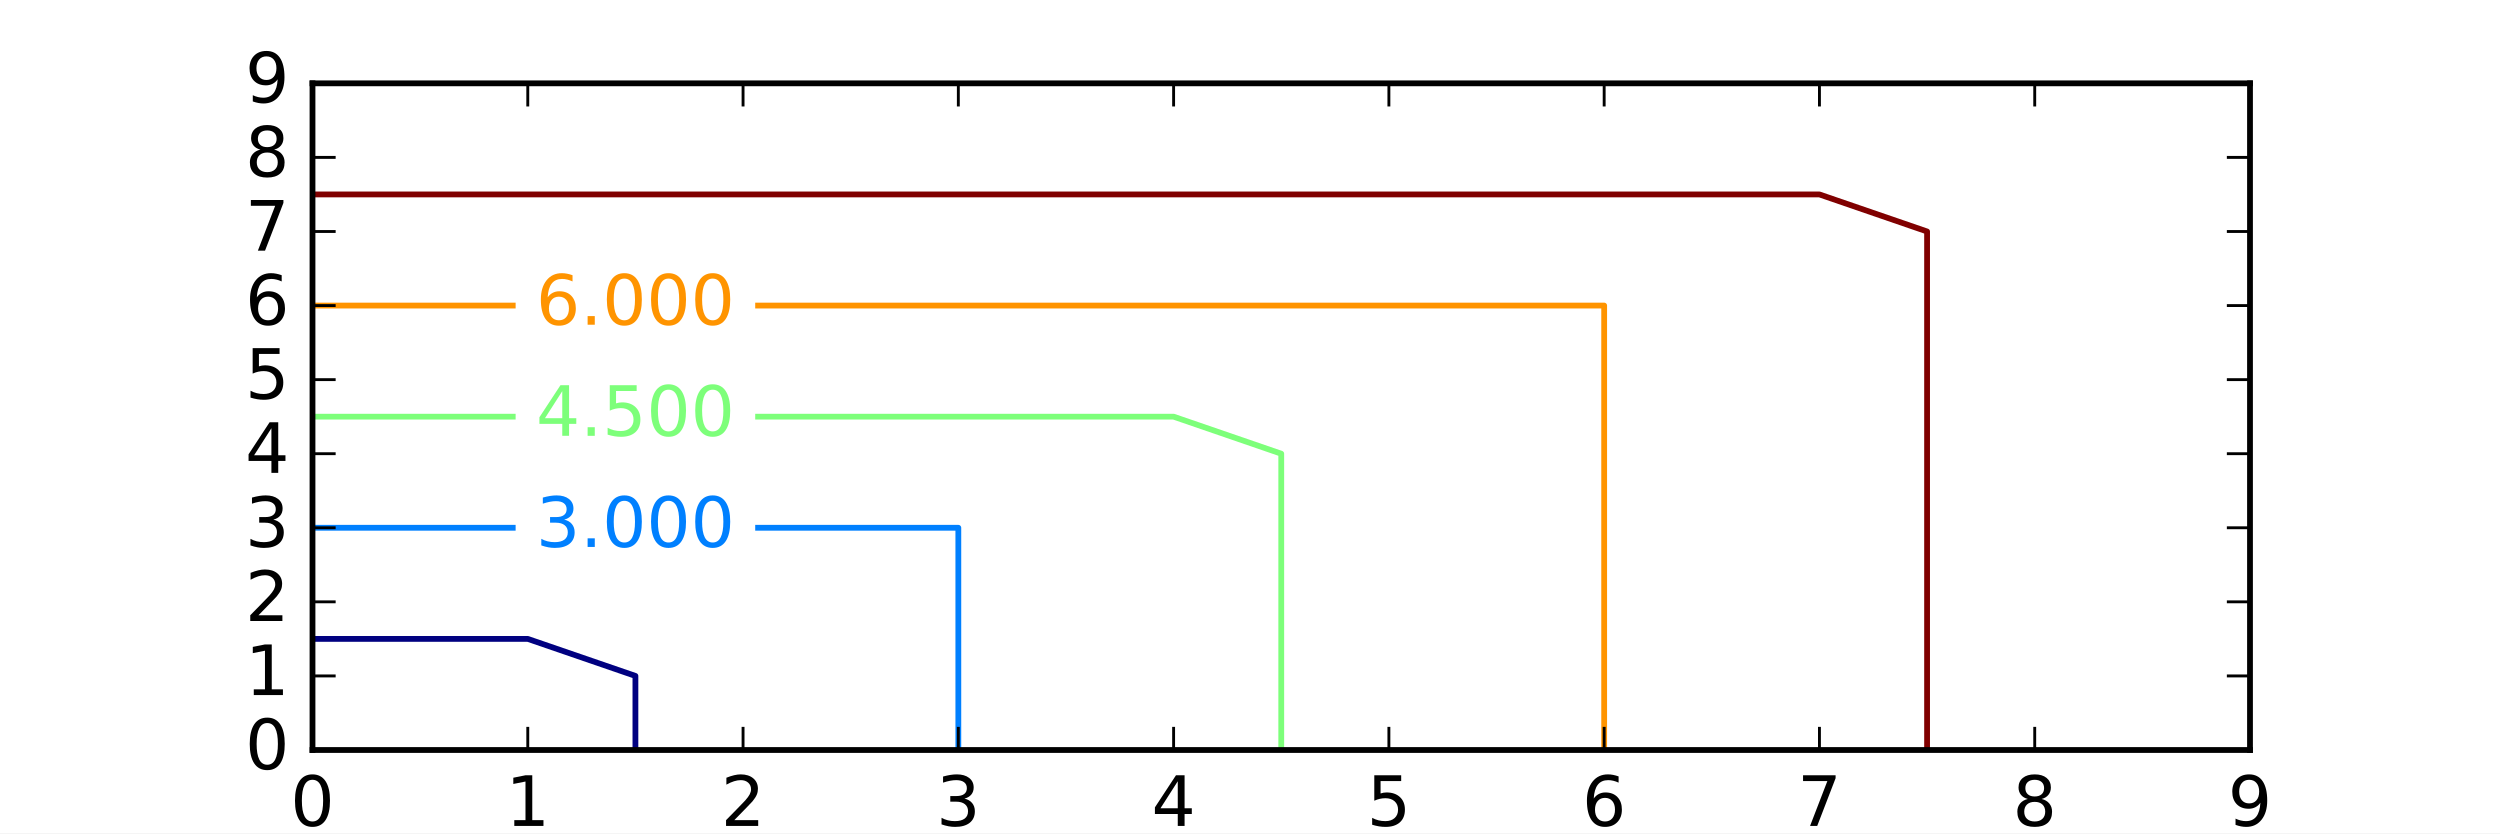
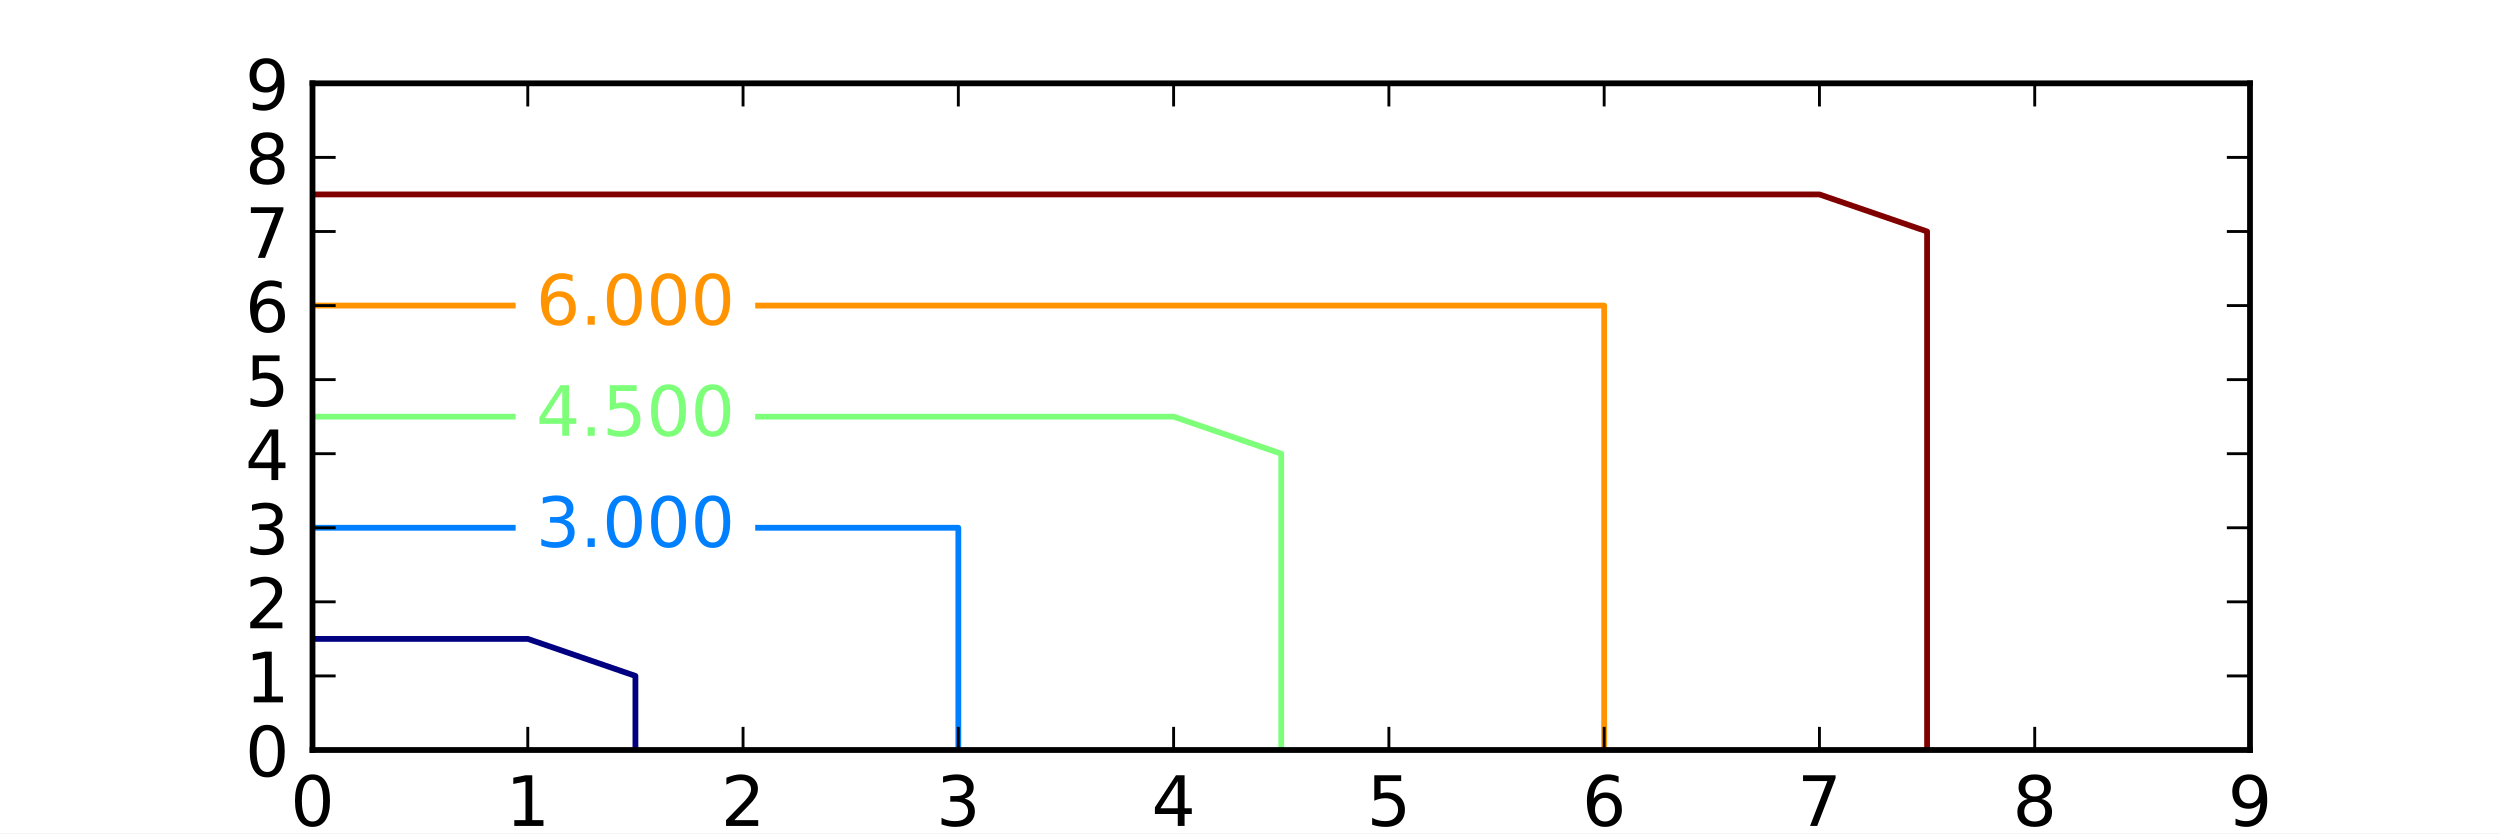
<svg xmlns="http://www.w3.org/2000/svg" xmlns:xlink="http://www.w3.org/1999/xlink" height="144pt" version="1.1" viewBox="0 0 432 144" width="432pt">
  <defs>
    <style type="text/css">
*{stroke-linecap:butt;stroke-linejoin:round;}
  </style>
  </defs>
  <g id="figure_1">
    <g id="patch_1">
      <path d="M 0 144  L 432 144  L 432 0  L 0 0  z " style="fill:#ffffff;" />
    </g>
    <g id="axes_1">
      <g id="patch_2">
        <path d="M 54 129.6  L 388.8 129.6  L 388.8 14.4  L 54 14.4  z " style="fill:#ffffff;" />
      </g>
      <g id="LineCollection_1">
-         <path clip-path="url(#p09ce9cf054)" d="M 54 110.4  L 91.2 110.4  L 109.8 116.8  L 109.8 129.6  " style="fill:none;stroke:#000080;" />
+         <path clip-path="url(#p1a466bb0e8)" d="M 54 110.4  L 91.2 110.4  L 109.8 116.8  L 109.8 129.6  " style="fill:none;stroke:#000080;" />
      </g>
      <g id="LineCollection_2">
-         <path clip-path="url(#p09ce9cf054)" d="M 54 91.2  L 89.1 91.2  " style="fill:none;stroke:#0080ff;" />
-         <path clip-path="url(#p09ce9cf054)" d="M 130.5 91.2  L 165.6 91.2  L 165.6 104  L 165.6 116.8  L 165.6 129.6  " style="fill:none;stroke:#0080ff;" />
+         <path clip-path="url(#p1a466bb0e8)" d="M 54 91.2  L 89.1 91.2  " style="fill:none;stroke:#0080ff;" />
+         <path clip-path="url(#p1a466bb0e8)" d="M 130.5 91.2  L 165.6 91.2  L 165.6 104  L 165.6 116.8  L 165.6 129.6  " style="fill:none;stroke:#0080ff;" />
      </g>
      <g id="LineCollection_3">
-         <path clip-path="url(#p09ce9cf054)" d="M 54 72  L 89.1 72  " style="fill:none;stroke:#7dff7a;" />
-         <path clip-path="url(#p09ce9cf054)" d="M 130.5 72  L 165.6 72  L 202.8 72  L 221.4 78.4  L 221.4 91.2  L 221.4 104  L 221.4 116.8  L 221.4 129.6  " style="fill:none;stroke:#7dff7a;" />
+         <path clip-path="url(#p1a466bb0e8)" d="M 54 72  L 89.1 72  " style="fill:none;stroke:#7dff7a;" />
+         <path clip-path="url(#p1a466bb0e8)" d="M 130.5 72  L 165.6 72  L 202.8 72  L 221.4 78.4  L 221.4 91.2  L 221.4 104  L 221.4 116.8  L 221.4 129.6  " style="fill:none;stroke:#7dff7a;" />
      </g>
      <g id="LineCollection_4">
-         <path clip-path="url(#p09ce9cf054)" d="M 54 52.8  L 89.1 52.8  " style="fill:none;stroke:#ff9400;" />
-         <path clip-path="url(#p09ce9cf054)" d="M 130.5 52.8  L 165.6 52.8  L 202.8 52.8  L 240 52.8  L 277.2 52.8  L 277.2 65.6  L 277.2 78.4  L 277.2 91.2  L 277.2 104  L 277.2 116.8  L 277.2 129.6  " style="fill:none;stroke:#ff9400;" />
+         <path clip-path="url(#p1a466bb0e8)" d="M 54 52.8  L 89.1 52.8  " style="fill:none;stroke:#ff9400;" />
+         <path clip-path="url(#p1a466bb0e8)" d="M 130.5 52.8  L 165.6 52.8  L 202.8 52.8  L 240 52.8  L 277.2 52.8  L 277.2 65.6  L 277.2 78.4  L 277.2 91.2  L 277.2 104  L 277.2 116.8  L 277.2 129.6  " style="fill:none;stroke:#ff9400;" />
      </g>
      <g id="LineCollection_5">
-         <path clip-path="url(#p09ce9cf054)" d="M 54 33.6  L 91.2 33.6  L 128.4 33.6  L 165.6 33.6  L 202.8 33.6  L 240 33.6  L 277.2 33.6  L 314.4 33.6  L 333 40  L 333 52.8  L 333 65.6  L 333 78.4  L 333 91.2  L 333 104  L 333 116.8  L 333 129.6  " style="fill:none;stroke:#800000;" />
+         <path clip-path="url(#p1a466bb0e8)" d="M 54 33.6  L 91.2 33.6  L 128.4 33.6  L 165.6 33.6  L 202.8 33.6  L 240 33.6  L 277.2 33.6  L 314.4 33.6  L 333 40  L 333 52.8  L 333 65.6  L 333 78.4  L 333 91.2  L 333 104  L 333 116.8  L 333 129.6  " style="fill:none;stroke:#800000;" />
      </g>
      <g id="patch_3">
        <path d="M 54 129.6  L 54 14.4  " style="fill:none;stroke:#000000;stroke-linecap:square;stroke-linejoin:miter;" />
      </g>
      <g id="patch_4">
        <path d="M 388.8 129.6  L 388.8 14.4  " style="fill:none;stroke:#000000;stroke-linecap:square;stroke-linejoin:miter;" />
      </g>
      <g id="patch_5">
        <path d="M 54 129.6  L 388.8 129.6  " style="fill:none;stroke:#000000;stroke-linecap:square;stroke-linejoin:miter;" />
      </g>
      <g id="patch_6">
        <path d="M 54 14.4  L 388.8 14.4  " style="fill:none;stroke:#000000;stroke-linecap:square;stroke-linejoin:miter;" />
      </g>
      <g id="matplotlib.axis_1">
        <g id="xtick_1">
          <g id="line2d_1">
            <defs>
-               <path d="M 0 0  L 0 -4  " id="m917fa9144b" style="stroke:#000000;stroke-width:0.5;" />
-             </defs>
-             <g>
-               <use style="stroke:#000000;stroke-width:0.5;" x="54.0" xlink:href="#m917fa9144b" y="129.6" />
+               <path d="M 0 0  L 0 -4  " id="m368fc901b1" style="stroke:#000000;stroke-width:0.5;" />
+             </defs>
+             <g>
+               <use style="stroke:#000000;stroke-width:0.5;" x="54" xlink:href="#m368fc901b1" y="129.6" />
            </g>
          </g>
          <g id="line2d_2">
            <defs>
-               <path d="M 0 0  L 0 4  " id="m1e1cea2c4a" style="stroke:#000000;stroke-width:0.5;" />
-             </defs>
-             <g>
-               <use style="stroke:#000000;stroke-width:0.5;" x="54.0" xlink:href="#m1e1cea2c4a" y="14.4" />
+               <path d="M 0 0  L 0 4  " id="mc63e59a608" style="stroke:#000000;stroke-width:0.5;" />
+             </defs>
+             <g>
+               <use style="stroke:#000000;stroke-width:0.5;" x="54" xlink:href="#mc63e59a608" y="14.4" />
            </g>
          </g>
          <g id="text_1">
            <defs>
              <path d="M 31.781 66.406  Q 24.172 66.406 20.328 58.906  Q 16.5 51.422 16.5 36.375  Q 16.5 21.391 20.328 13.891  Q 24.172 6.391 31.781 6.391  Q 39.453 6.391 43.281 13.891  Q 47.125 21.391 47.125 36.375  Q 47.125 51.422 43.281 58.906  Q 39.453 66.406 31.781 66.406  M 31.781 74.219  Q 44.047 74.219 50.516 64.516  Q 56.984 54.828 56.984 36.375  Q 56.984 17.969 50.516 8.266  Q 44.047 -1.422 31.781 -1.422  Q 19.531 -1.422 13.062 8.266  Q 6.594 17.969 6.594 36.375  Q 6.594 54.828 13.062 64.516  Q 19.531 74.219 31.781 74.219  " id="DejaVuSans-30" />
            </defs>
            <g transform="translate(50.1825 142.7181)scale(0.12 -0.12)">
              <use xlink:href="#DejaVuSans-30" />
            </g>
          </g>
        </g>
        <g id="xtick_2">
          <g id="line2d_3">
            <g>
-               <use style="stroke:#000000;stroke-width:0.5;" x="91.2" xlink:href="#m917fa9144b" y="129.6" />
+               <use style="stroke:#000000;stroke-width:0.5;" x="91.2" xlink:href="#m368fc901b1" y="129.6" />
            </g>
          </g>
          <g id="line2d_4">
            <g>
-               <use style="stroke:#000000;stroke-width:0.5;" x="91.2" xlink:href="#m1e1cea2c4a" y="14.4" />
+               <use style="stroke:#000000;stroke-width:0.5;" x="91.2" xlink:href="#mc63e59a608" y="14.4" />
            </g>
          </g>
          <g id="text_2">
            <defs>
              <path d="M 12.406 8.297  L 28.516 8.297  L 28.516 63.922  L 10.984 60.406  L 10.984 69.391  L 28.422 72.906  L 38.281 72.906  L 38.281 8.297  L 54.391 8.297  L 54.391 0  L 12.406 0  z " id="DejaVuSans-31" />
            </defs>
            <g transform="translate(87.3825 142.7181)scale(0.12 -0.12)">
              <use xlink:href="#DejaVuSans-31" />
            </g>
          </g>
        </g>
        <g id="xtick_3">
          <g id="line2d_5">
            <g>
-               <use style="stroke:#000000;stroke-width:0.5;" x="128.4" xlink:href="#m917fa9144b" y="129.6" />
+               <use style="stroke:#000000;stroke-width:0.5;" x="128.4" xlink:href="#m368fc901b1" y="129.6" />
            </g>
          </g>
          <g id="line2d_6">
            <g>
-               <use style="stroke:#000000;stroke-width:0.5;" x="128.4" xlink:href="#m1e1cea2c4a" y="14.4" />
+               <use style="stroke:#000000;stroke-width:0.5;" x="128.4" xlink:href="#mc63e59a608" y="14.4" />
            </g>
          </g>
          <g id="text_3">
            <defs>
              <path d="M 19.188 8.297  L 53.609 8.297  L 53.609 0  L 7.328 0  L 7.328 8.297  Q 12.938 14.109 22.625 23.891  Q 32.328 33.688 34.812 36.531  Q 39.547 41.844 41.422 45.531  Q 43.312 49.219 43.312 52.781  Q 43.312 58.594 39.234 62.25  Q 35.156 65.922 28.609 65.922  Q 23.969 65.922 18.812 64.312  Q 13.672 62.703 7.812 59.422  L 7.812 69.391  Q 13.766 71.781 18.938 73  Q 24.125 74.219 28.422 74.219  Q 39.75 74.219 46.484 68.547  Q 53.219 62.891 53.219 53.422  Q 53.219 48.922 51.531 44.891  Q 49.859 40.875 45.406 35.406  Q 44.188 33.984 37.641 27.219  Q 31.109 20.453 19.188 8.297  " id="DejaVuSans-32" />
            </defs>
            <g transform="translate(124.5825 142.7181)scale(0.12 -0.12)">
              <use xlink:href="#DejaVuSans-32" />
            </g>
          </g>
        </g>
        <g id="xtick_4">
          <g id="line2d_7">
            <g>
-               <use style="stroke:#000000;stroke-width:0.5;" x="165.6" xlink:href="#m917fa9144b" y="129.6" />
+               <use style="stroke:#000000;stroke-width:0.5;" x="165.6" xlink:href="#m368fc901b1" y="129.6" />
            </g>
          </g>
          <g id="line2d_8">
            <g>
-               <use style="stroke:#000000;stroke-width:0.5;" x="165.6" xlink:href="#m1e1cea2c4a" y="14.4" />
+               <use style="stroke:#000000;stroke-width:0.5;" x="165.6" xlink:href="#mc63e59a608" y="14.4" />
            </g>
          </g>
          <g id="text_4">
            <defs>
              <path d="M 40.578 39.312  Q 47.656 37.797 51.625 33  Q 55.609 28.219 55.609 21.188  Q 55.609 10.406 48.188 4.484  Q 40.766 -1.422 27.094 -1.422  Q 22.516 -1.422 17.656 -0.516  Q 12.797 0.391 7.625 2.203  L 7.625 11.719  Q 11.719 9.328 16.594 8.109  Q 21.484 6.891 26.812 6.891  Q 36.078 6.891 40.938 10.547  Q 45.797 14.203 45.797 21.188  Q 45.797 27.641 41.281 31.266  Q 36.766 34.906 28.719 34.906  L 20.219 34.906  L 20.219 43.016  L 29.109 43.016  Q 36.375 43.016 40.234 45.922  Q 44.094 48.828 44.094 54.297  Q 44.094 59.906 40.109 62.906  Q 36.141 65.922 28.719 65.922  Q 24.656 65.922 20.016 65.031  Q 15.375 64.156 9.812 62.312  L 9.812 71.094  Q 15.438 72.656 20.344 73.438  Q 25.25 74.219 29.594 74.219  Q 40.828 74.219 47.359 69.109  Q 53.906 64.016 53.906 55.328  Q 53.906 49.266 50.438 45.094  Q 46.969 40.922 40.578 39.312  " id="DejaVuSans-33" />
            </defs>
            <g transform="translate(161.7825 142.7181)scale(0.12 -0.12)">
              <use xlink:href="#DejaVuSans-33" />
            </g>
          </g>
        </g>
        <g id="xtick_5">
          <g id="line2d_9">
            <g>
-               <use style="stroke:#000000;stroke-width:0.5;" x="202.8" xlink:href="#m917fa9144b" y="129.6" />
+               <use style="stroke:#000000;stroke-width:0.5;" x="202.8" xlink:href="#m368fc901b1" y="129.6" />
            </g>
          </g>
          <g id="line2d_10">
            <g>
-               <use style="stroke:#000000;stroke-width:0.5;" x="202.8" xlink:href="#m1e1cea2c4a" y="14.4" />
+               <use style="stroke:#000000;stroke-width:0.5;" x="202.8" xlink:href="#mc63e59a608" y="14.4" />
            </g>
          </g>
          <g id="text_5">
            <defs>
              <path d="M 37.797 64.312  L 12.891 25.391  L 37.797 25.391  z M 35.203 72.906  L 47.609 72.906  L 47.609 25.391  L 58.016 25.391  L 58.016 17.188  L 47.609 17.188  L 47.609 0  L 37.797 0  L 37.797 17.188  L 4.891 17.188  L 4.891 26.703  z " id="DejaVuSans-34" />
            </defs>
            <g transform="translate(198.9825 142.7181)scale(0.12 -0.12)">
              <use xlink:href="#DejaVuSans-34" />
            </g>
          </g>
        </g>
        <g id="xtick_6">
          <g id="line2d_11">
            <g>
-               <use style="stroke:#000000;stroke-width:0.5;" x="240.0" xlink:href="#m917fa9144b" y="129.6" />
+               <use style="stroke:#000000;stroke-width:0.5;" x="240" xlink:href="#m368fc901b1" y="129.6" />
            </g>
          </g>
          <g id="line2d_12">
            <g>
-               <use style="stroke:#000000;stroke-width:0.5;" x="240.0" xlink:href="#m1e1cea2c4a" y="14.4" />
+               <use style="stroke:#000000;stroke-width:0.5;" x="240" xlink:href="#mc63e59a608" y="14.4" />
            </g>
          </g>
          <g id="text_6">
            <defs>
              <path d="M 10.797 72.906  L 49.516 72.906  L 49.516 64.594  L 19.828 64.594  L 19.828 46.734  Q 21.969 47.469 24.109 47.828  Q 26.266 48.188 28.422 48.188  Q 40.625 48.188 47.75 41.5  Q 54.891 34.812 54.891 23.391  Q 54.891 11.625 47.562 5.094  Q 40.234 -1.422 26.906 -1.422  Q 22.312 -1.422 17.547 -0.641  Q 12.797 0.141 7.719 1.703  L 7.719 11.625  Q 12.109 9.234 16.797 8.062  Q 21.484 6.891 26.703 6.891  Q 35.156 6.891 40.078 11.328  Q 45.016 15.766 45.016 23.391  Q 45.016 31 40.078 35.438  Q 35.156 39.891 26.703 39.891  Q 22.75 39.891 18.812 39.016  Q 14.891 38.141 10.797 36.281  z " id="DejaVuSans-35" />
            </defs>
            <g transform="translate(236.1825 142.7181)scale(0.12 -0.12)">
              <use xlink:href="#DejaVuSans-35" />
            </g>
          </g>
        </g>
        <g id="xtick_7">
          <g id="line2d_13">
            <g>
-               <use style="stroke:#000000;stroke-width:0.5;" x="277.2" xlink:href="#m917fa9144b" y="129.6" />
+               <use style="stroke:#000000;stroke-width:0.5;" x="277.2" xlink:href="#m368fc901b1" y="129.6" />
            </g>
          </g>
          <g id="line2d_14">
            <g>
-               <use style="stroke:#000000;stroke-width:0.5;" x="277.2" xlink:href="#m1e1cea2c4a" y="14.4" />
+               <use style="stroke:#000000;stroke-width:0.5;" x="277.2" xlink:href="#mc63e59a608" y="14.4" />
            </g>
          </g>
          <g id="text_7">
            <defs>
              <path d="M 33.016 40.375  Q 26.375 40.375 22.484 35.828  Q 18.609 31.297 18.609 23.391  Q 18.609 15.531 22.484 10.953  Q 26.375 6.391 33.016 6.391  Q 39.656 6.391 43.531 10.953  Q 47.406 15.531 47.406 23.391  Q 47.406 31.297 43.531 35.828  Q 39.656 40.375 33.016 40.375  M 52.594 71.297  L 52.594 62.312  Q 48.875 64.062 45.094 64.984  Q 41.312 65.922 37.594 65.922  Q 27.828 65.922 22.672 59.328  Q 17.531 52.734 16.797 39.406  Q 19.672 43.656 24.016 45.922  Q 28.375 48.188 33.594 48.188  Q 44.578 48.188 50.953 41.516  Q 57.328 34.859 57.328 23.391  Q 57.328 12.156 50.688 5.359  Q 44.047 -1.422 33.016 -1.422  Q 20.359 -1.422 13.672 8.266  Q 6.984 17.969 6.984 36.375  Q 6.984 53.656 15.188 63.938  Q 23.391 74.219 37.203 74.219  Q 40.922 74.219 44.703 73.484  Q 48.484 72.75 52.594 71.297  " id="DejaVuSans-36" />
            </defs>
            <g transform="translate(273.3825 142.7181)scale(0.12 -0.12)">
              <use xlink:href="#DejaVuSans-36" />
            </g>
          </g>
        </g>
        <g id="xtick_8">
          <g id="line2d_15">
            <g>
-               <use style="stroke:#000000;stroke-width:0.5;" x="314.4" xlink:href="#m917fa9144b" y="129.6" />
+               <use style="stroke:#000000;stroke-width:0.5;" x="314.4" xlink:href="#m368fc901b1" y="129.6" />
            </g>
          </g>
          <g id="line2d_16">
            <g>
-               <use style="stroke:#000000;stroke-width:0.5;" x="314.4" xlink:href="#m1e1cea2c4a" y="14.4" />
+               <use style="stroke:#000000;stroke-width:0.5;" x="314.4" xlink:href="#mc63e59a608" y="14.4" />
            </g>
          </g>
          <g id="text_8">
            <defs>
              <path d="M 8.203 72.906  L 55.078 72.906  L 55.078 68.703  L 28.609 0  L 18.312 0  L 43.219 64.594  L 8.203 64.594  z " id="DejaVuSans-37" />
            </defs>
            <g transform="translate(310.5825 142.7181)scale(0.12 -0.12)">
              <use xlink:href="#DejaVuSans-37" />
            </g>
          </g>
        </g>
        <g id="xtick_9">
          <g id="line2d_17">
            <g>
-               <use style="stroke:#000000;stroke-width:0.5;" x="351.6" xlink:href="#m917fa9144b" y="129.6" />
+               <use style="stroke:#000000;stroke-width:0.5;" x="351.6" xlink:href="#m368fc901b1" y="129.6" />
            </g>
          </g>
          <g id="line2d_18">
            <g>
-               <use style="stroke:#000000;stroke-width:0.5;" x="351.6" xlink:href="#m1e1cea2c4a" y="14.4" />
+               <use style="stroke:#000000;stroke-width:0.5;" x="351.6" xlink:href="#mc63e59a608" y="14.4" />
            </g>
          </g>
          <g id="text_9">
            <defs>
              <path d="M 31.781 34.625  Q 24.75 34.625 20.719 30.859  Q 16.703 27.094 16.703 20.516  Q 16.703 13.922 20.719 10.156  Q 24.75 6.391 31.781 6.391  Q 38.812 6.391 42.859 10.172  Q 46.922 13.969 46.922 20.516  Q 46.922 27.094 42.891 30.859  Q 38.875 34.625 31.781 34.625  M 21.922 38.812  Q 15.578 40.375 12.031 44.719  Q 8.5 49.078 8.5 55.328  Q 8.5 64.062 14.719 69.141  Q 20.953 74.219 31.781 74.219  Q 42.672 74.219 48.875 69.141  Q 55.078 64.062 55.078 55.328  Q 55.078 49.078 51.531 44.719  Q 48 40.375 41.703 38.812  Q 48.828 37.156 52.797 32.312  Q 56.781 27.484 56.781 20.516  Q 56.781 9.906 50.312 4.234  Q 43.844 -1.422 31.781 -1.422  Q 19.734 -1.422 13.25 4.234  Q 6.781 9.906 6.781 20.516  Q 6.781 27.484 10.781 32.312  Q 14.797 37.156 21.922 38.812  M 18.312 54.391  Q 18.312 48.734 21.844 45.562  Q 25.391 42.391 31.781 42.391  Q 38.141 42.391 41.719 45.562  Q 45.312 48.734 45.312 54.391  Q 45.312 60.062 41.719 63.234  Q 38.141 66.406 31.781 66.406  Q 25.391 66.406 21.844 63.234  Q 18.312 60.062 18.312 54.391  " id="DejaVuSans-38" />
            </defs>
            <g transform="translate(347.7825 142.7181)scale(0.12 -0.12)">
              <use xlink:href="#DejaVuSans-38" />
            </g>
          </g>
        </g>
        <g id="xtick_10">
          <g id="line2d_19">
            <g>
-               <use style="stroke:#000000;stroke-width:0.5;" x="388.8" xlink:href="#m917fa9144b" y="129.6" />
+               <use style="stroke:#000000;stroke-width:0.5;" x="388.8" xlink:href="#m368fc901b1" y="129.6" />
            </g>
          </g>
          <g id="line2d_20">
            <g>
-               <use style="stroke:#000000;stroke-width:0.5;" x="388.8" xlink:href="#m1e1cea2c4a" y="14.4" />
+               <use style="stroke:#000000;stroke-width:0.5;" x="388.8" xlink:href="#mc63e59a608" y="14.4" />
            </g>
          </g>
          <g id="text_10">
            <defs>
              <path d="M 10.984 1.516  L 10.984 10.5  Q 14.703 8.734 18.5 7.812  Q 22.312 6.891 25.984 6.891  Q 35.75 6.891 40.891 13.453  Q 46.047 20.016 46.781 33.406  Q 43.953 29.203 39.594 26.953  Q 35.25 24.703 29.984 24.703  Q 19.047 24.703 12.672 31.312  Q 6.297 37.938 6.297 49.422  Q 6.297 60.641 12.938 67.422  Q 19.578 74.219 30.609 74.219  Q 43.266 74.219 49.922 64.516  Q 56.594 54.828 56.594 36.375  Q 56.594 19.141 48.406 8.859  Q 40.234 -1.422 26.422 -1.422  Q 22.703 -1.422 18.891 -0.688  Q 15.094 0.047 10.984 1.516  M 30.609 32.422  Q 37.25 32.422 41.125 36.953  Q 45.016 41.5 45.016 49.422  Q 45.016 57.281 41.125 61.844  Q 37.25 66.406 30.609 66.406  Q 23.969 66.406 20.094 61.844  Q 16.219 57.281 16.219 49.422  Q 16.219 41.5 20.094 36.953  Q 23.969 32.422 30.609 32.422  " id="DejaVuSans-39" />
            </defs>
            <g transform="translate(384.9825 142.7181)scale(0.12 -0.12)">
              <use xlink:href="#DejaVuSans-39" />
            </g>
          </g>
        </g>
      </g>
      <g id="matplotlib.axis_2">
        <g id="ytick_1">
          <g id="line2d_21">
            <defs>
-               <path d="M 0 0  L 4 0  " id="m42a097794b" style="stroke:#000000;stroke-width:0.5;" />
-             </defs>
-             <g>
-               <use style="stroke:#000000;stroke-width:0.5;" x="54.0" xlink:href="#m42a097794b" y="129.6" />
+               <path d="M 0 0  L 4 0  " id="m556f96d829" style="stroke:#000000;stroke-width:0.5;" />
+             </defs>
+             <g>
+               <use style="stroke:#000000;stroke-width:0.5;" x="54" xlink:href="#m556f96d829" y="129.6" />
            </g>
          </g>
          <g id="line2d_22">
            <defs>
-               <path d="M 0 0  L -4 0  " id="mc5f59f27c6" style="stroke:#000000;stroke-width:0.5;" />
-             </defs>
-             <g>
-               <use style="stroke:#000000;stroke-width:0.5;" x="388.8" xlink:href="#mc5f59f27c6" y="129.6" />
+               <path d="M 0 0  L -4 0  " id="m27e32ca04a" style="stroke:#000000;stroke-width:0.5;" />
+             </defs>
+             <g>
+               <use style="stroke:#000000;stroke-width:0.5;" x="388.8" xlink:href="#m27e32ca04a" y="129.6" />
            </g>
          </g>
          <g id="text_11">
-             <g transform="translate(42.365 132.9112)scale(0.12 -0.12)">
+             <g transform="translate(42.365 134.1591)scale(0.12 -0.12)">
              <use xlink:href="#DejaVuSans-30" />
            </g>
          </g>
        </g>
        <g id="ytick_2">
          <g id="line2d_23">
            <g>
-               <use style="stroke:#000000;stroke-width:0.5;" x="54.0" xlink:href="#m42a097794b" y="116.8" />
+               <use style="stroke:#000000;stroke-width:0.5;" x="54" xlink:href="#m556f96d829" y="116.8" />
            </g>
          </g>
          <g id="line2d_24">
            <g>
-               <use style="stroke:#000000;stroke-width:0.5;" x="388.8" xlink:href="#mc5f59f27c6" y="116.8" />
+               <use style="stroke:#000000;stroke-width:0.5;" x="388.8" xlink:href="#m27e32ca04a" y="116.8" />
            </g>
          </g>
          <g id="text_12">
-             <g transform="translate(42.365 120.1112)scale(0.12 -0.12)">
+             <g transform="translate(42.365 121.3591)scale(0.12 -0.12)">
              <use xlink:href="#DejaVuSans-31" />
            </g>
          </g>
        </g>
        <g id="ytick_3">
          <g id="line2d_25">
            <g>
-               <use style="stroke:#000000;stroke-width:0.5;" x="54.0" xlink:href="#m42a097794b" y="104.0" />
+               <use style="stroke:#000000;stroke-width:0.5;" x="54" xlink:href="#m556f96d829" y="104" />
            </g>
          </g>
          <g id="line2d_26">
            <g>
-               <use style="stroke:#000000;stroke-width:0.5;" x="388.8" xlink:href="#mc5f59f27c6" y="104.0" />
+               <use style="stroke:#000000;stroke-width:0.5;" x="388.8" xlink:href="#m27e32ca04a" y="104" />
            </g>
          </g>
          <g id="text_13">
-             <g transform="translate(42.365 107.3113)scale(0.12 -0.12)">
+             <g transform="translate(42.365 108.5591)scale(0.12 -0.12)">
              <use xlink:href="#DejaVuSans-32" />
            </g>
          </g>
        </g>
        <g id="ytick_4">
          <g id="line2d_27">
            <g>
-               <use style="stroke:#000000;stroke-width:0.5;" x="54.0" xlink:href="#m42a097794b" y="91.2" />
+               <use style="stroke:#000000;stroke-width:0.5;" x="54" xlink:href="#m556f96d829" y="91.2" />
            </g>
          </g>
          <g id="line2d_28">
            <g>
-               <use style="stroke:#000000;stroke-width:0.5;" x="388.8" xlink:href="#mc5f59f27c6" y="91.2" />
+               <use style="stroke:#000000;stroke-width:0.5;" x="388.8" xlink:href="#m27e32ca04a" y="91.2" />
            </g>
          </g>
          <g id="text_14">
-             <g transform="translate(42.365 94.51125)scale(0.12 -0.12)">
+             <g transform="translate(42.365 95.75906)scale(0.12 -0.12)">
              <use xlink:href="#DejaVuSans-33" />
            </g>
          </g>
        </g>
        <g id="ytick_5">
          <g id="line2d_29">
            <g>
-               <use style="stroke:#000000;stroke-width:0.5;" x="54.0" xlink:href="#m42a097794b" y="78.4" />
+               <use style="stroke:#000000;stroke-width:0.5;" x="54" xlink:href="#m556f96d829" y="78.4" />
            </g>
          </g>
          <g id="line2d_30">
            <g>
-               <use style="stroke:#000000;stroke-width:0.5;" x="388.8" xlink:href="#mc5f59f27c6" y="78.4" />
+               <use style="stroke:#000000;stroke-width:0.5;" x="388.8" xlink:href="#m27e32ca04a" y="78.4" />
            </g>
          </g>
          <g id="text_15">
-             <g transform="translate(42.365 81.71125)scale(0.12 -0.12)">
+             <g transform="translate(42.365 82.95906)scale(0.12 -0.12)">
              <use xlink:href="#DejaVuSans-34" />
            </g>
          </g>
        </g>
        <g id="ytick_6">
          <g id="line2d_31">
            <g>
-               <use style="stroke:#000000;stroke-width:0.5;" x="54.0" xlink:href="#m42a097794b" y="65.6" />
+               <use style="stroke:#000000;stroke-width:0.5;" x="54" xlink:href="#m556f96d829" y="65.6" />
            </g>
          </g>
          <g id="line2d_32">
            <g>
-               <use style="stroke:#000000;stroke-width:0.5;" x="388.8" xlink:href="#mc5f59f27c6" y="65.6" />
+               <use style="stroke:#000000;stroke-width:0.5;" x="388.8" xlink:href="#m27e32ca04a" y="65.6" />
            </g>
          </g>
          <g id="text_16">
-             <g transform="translate(42.365 68.91125)scale(0.12 -0.12)">
+             <g transform="translate(42.365 70.15906)scale(0.12 -0.12)">
              <use xlink:href="#DejaVuSans-35" />
            </g>
          </g>
        </g>
        <g id="ytick_7">
          <g id="line2d_33">
            <g>
-               <use style="stroke:#000000;stroke-width:0.5;" x="54.0" xlink:href="#m42a097794b" y="52.8" />
+               <use style="stroke:#000000;stroke-width:0.5;" x="54" xlink:href="#m556f96d829" y="52.8" />
            </g>
          </g>
          <g id="line2d_34">
            <g>
-               <use style="stroke:#000000;stroke-width:0.5;" x="388.8" xlink:href="#mc5f59f27c6" y="52.8" />
+               <use style="stroke:#000000;stroke-width:0.5;" x="388.8" xlink:href="#m27e32ca04a" y="52.8" />
            </g>
          </g>
          <g id="text_17">
-             <g transform="translate(42.365 56.11125)scale(0.12 -0.12)">
+             <g transform="translate(42.365 57.35906)scale(0.12 -0.12)">
              <use xlink:href="#DejaVuSans-36" />
            </g>
          </g>
        </g>
        <g id="ytick_8">
          <g id="line2d_35">
            <g>
-               <use style="stroke:#000000;stroke-width:0.5;" x="54.0" xlink:href="#m42a097794b" y="40.0" />
+               <use style="stroke:#000000;stroke-width:0.5;" x="54" xlink:href="#m556f96d829" y="40" />
            </g>
          </g>
          <g id="line2d_36">
            <g>
-               <use style="stroke:#000000;stroke-width:0.5;" x="388.8" xlink:href="#mc5f59f27c6" y="40.0" />
+               <use style="stroke:#000000;stroke-width:0.5;" x="388.8" xlink:href="#m27e32ca04a" y="40" />
            </g>
          </g>
          <g id="text_18">
-             <g transform="translate(42.365 43.31125)scale(0.12 -0.12)">
+             <g transform="translate(42.365 44.55906)scale(0.12 -0.12)">
              <use xlink:href="#DejaVuSans-37" />
            </g>
          </g>
        </g>
        <g id="ytick_9">
          <g id="line2d_37">
            <g>
-               <use style="stroke:#000000;stroke-width:0.5;" x="54.0" xlink:href="#m42a097794b" y="27.2" />
+               <use style="stroke:#000000;stroke-width:0.5;" x="54" xlink:href="#m556f96d829" y="27.2" />
            </g>
          </g>
          <g id="line2d_38">
            <g>
-               <use style="stroke:#000000;stroke-width:0.5;" x="388.8" xlink:href="#mc5f59f27c6" y="27.2" />
+               <use style="stroke:#000000;stroke-width:0.5;" x="388.8" xlink:href="#m27e32ca04a" y="27.2" />
            </g>
          </g>
          <g id="text_19">
-             <g transform="translate(42.365 30.51125)scale(0.12 -0.12)">
+             <g transform="translate(42.365 31.75906)scale(0.12 -0.12)">
              <use xlink:href="#DejaVuSans-38" />
            </g>
          </g>
        </g>
        <g id="ytick_10">
          <g id="line2d_39">
            <g>
-               <use style="stroke:#000000;stroke-width:0.5;" x="54.0" xlink:href="#m42a097794b" y="14.4" />
+               <use style="stroke:#000000;stroke-width:0.5;" x="54" xlink:href="#m556f96d829" y="14.4" />
            </g>
          </g>
          <g id="line2d_40">
            <g>
-               <use style="stroke:#000000;stroke-width:0.5;" x="388.8" xlink:href="#mc5f59f27c6" y="14.4" />
+               <use style="stroke:#000000;stroke-width:0.5;" x="388.8" xlink:href="#m27e32ca04a" y="14.4" />
            </g>
          </g>
          <g id="text_20">
-             <g transform="translate(42.365 17.71125)scale(0.12 -0.12)">
+             <g transform="translate(42.365 18.95906)scale(0.12 -0.12)">
              <use xlink:href="#DejaVuSans-39" />
            </g>
          </g>
        </g>
      </g>
      <g id="text_21">
-         <g clip-path="url(#p09ce9cf054)">
+         <g clip-path="url(#p1a466bb0e8)">
          <defs>
            <path d="M 10.688 12.406  L 21 12.406  L 21 0  L 10.688 0  z " id="DejaVuSans-2e" />
          </defs>
          <g style="fill:#0080ff;" transform="translate(92.62313 94.51125)scale(0.12 -0.12)">
            <use xlink:href="#DejaVuSans-33" />
            <use x="63.623" xlink:href="#DejaVuSans-2e" />
            <use x="95.41" xlink:href="#DejaVuSans-30" />
            <use x="159.033" xlink:href="#DejaVuSans-30" />
            <use x="222.656" xlink:href="#DejaVuSans-30" />
          </g>
        </g>
      </g>
      <g id="text_22">
-         <g clip-path="url(#p09ce9cf054)">
+         <g clip-path="url(#p1a466bb0e8)">
          <g style="fill:#7dff7a;" transform="translate(92.62313 75.31125)scale(0.12 -0.12)">
            <use xlink:href="#DejaVuSans-34" />
            <use x="63.623" xlink:href="#DejaVuSans-2e" />
            <use x="95.41" xlink:href="#DejaVuSans-35" />
            <use x="159.033" xlink:href="#DejaVuSans-30" />
            <use x="222.656" xlink:href="#DejaVuSans-30" />
          </g>
        </g>
      </g>
      <g id="text_23">
-         <g clip-path="url(#p09ce9cf054)">
+         <g clip-path="url(#p1a466bb0e8)">
          <g style="fill:#ff9400;" transform="translate(92.62313 56.11125)scale(0.12 -0.12)">
            <use xlink:href="#DejaVuSans-36" />
            <use x="63.623" xlink:href="#DejaVuSans-2e" />
            <use x="95.41" xlink:href="#DejaVuSans-30" />
            <use x="159.033" xlink:href="#DejaVuSans-30" />
            <use x="222.656" xlink:href="#DejaVuSans-30" />
          </g>
        </g>
      </g>
    </g>
  </g>
  <defs>
-     <clipPath id="p09ce9cf054">
-       <rect height="115.2" width="334.8" x="54.0" y="14.4" />
+     <clipPath id="p1a466bb0e8">
+       <rect height="115.2" width="334.8" x="54" y="14.4" />
    </clipPath>
  </defs>
</svg>
